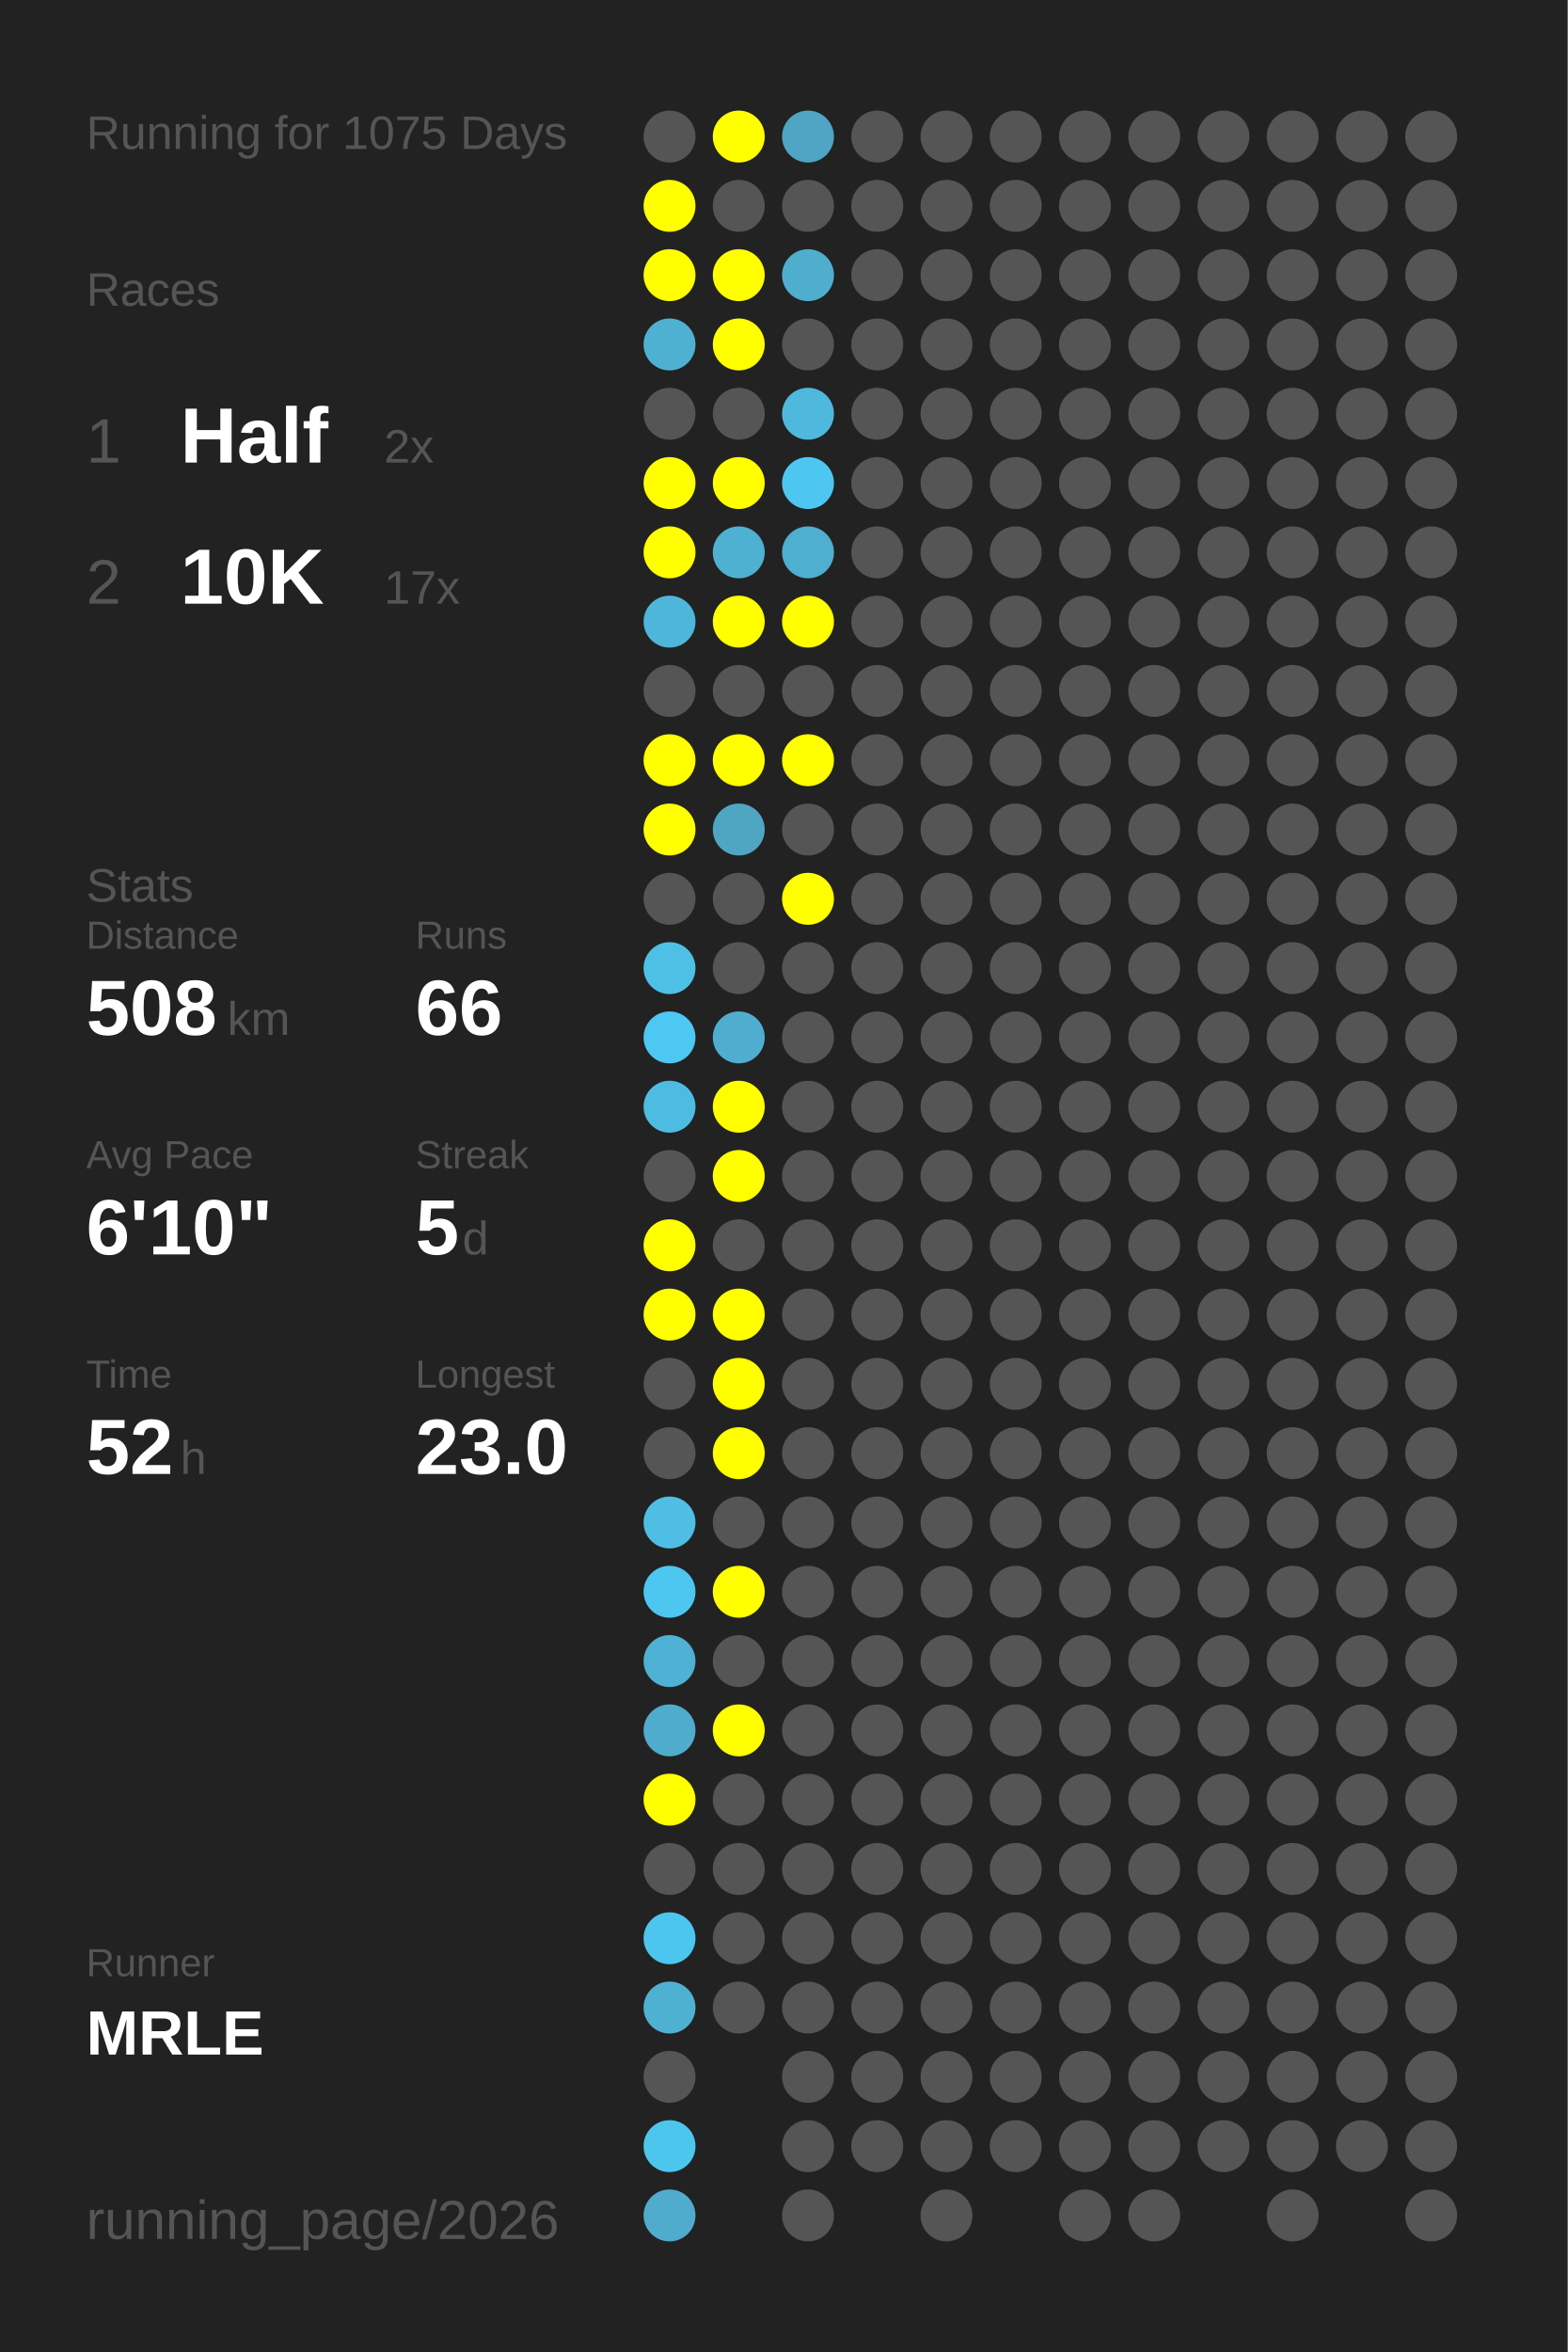
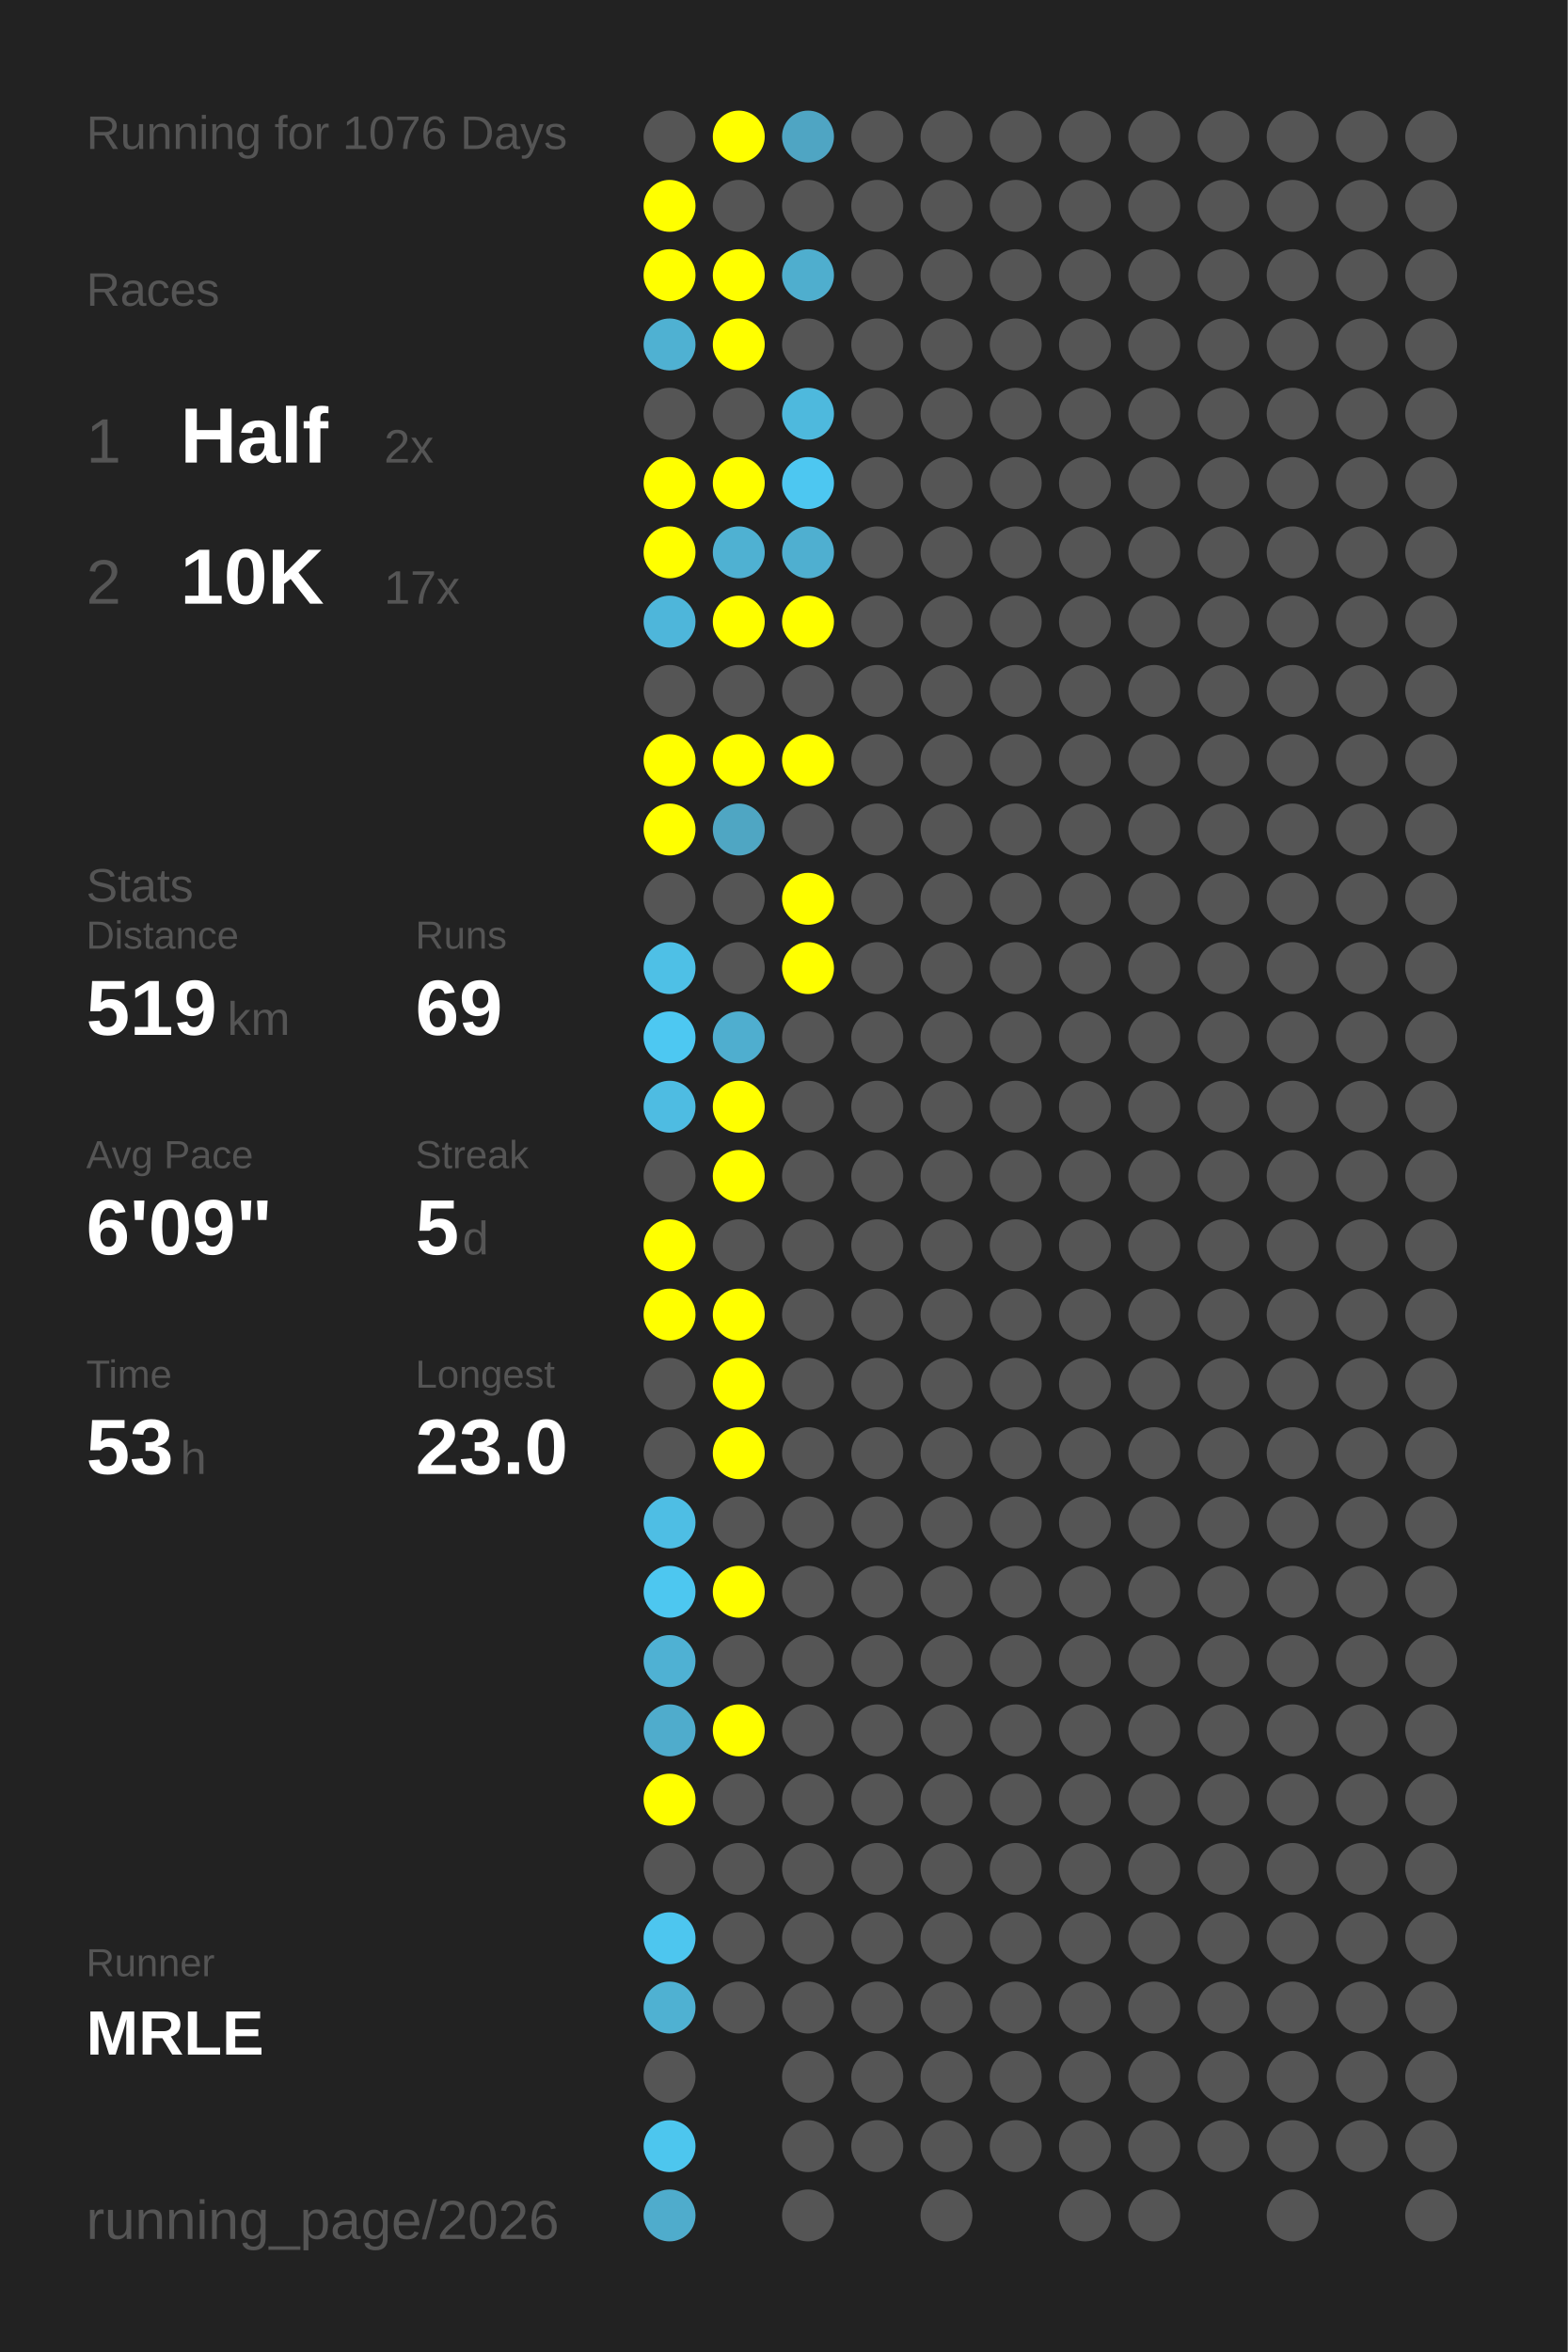
<svg xmlns="http://www.w3.org/2000/svg" baseProfile="full" height="300mm" version="1.1" viewBox="0,0,200,300" width="200mm">
  <defs />
  <rect fill="#222222" height="300" width="200" x="0" y="0" />
-   <text fill="#555555" style="font-size:6px; font-family:Arial;" x="11" y="19">Running for 1075 Days</text>
+   <text fill="#555555" style="font-size:6px; font-family:Arial;" x="11" y="19">Running for 1076 Days</text>
  <text fill="#555555" style="font-size:6px; font-family:Arial;" x="11" y="39">Races</text>
  <text fill="#555555" style="font-size:8px; font-family:Arial;" x="11" y="59">1</text>
  <text fill="#FFFFFF" style="font-size:10px; font-family:Arial; font-weight:bold;" x="23" y="59">Half</text>
  <text fill="#555555" style="font-size:6px; font-family:Arial;" x="49" y="59">2x</text>
  <text fill="#555555" style="font-size:8px; font-family:Arial;" x="11" y="77">2</text>
  <text fill="#FFFFFF" style="font-size:10px; font-family:Arial; font-weight:bold;" x="23" y="77">10K</text>
  <text fill="#555555" style="font-size:6px; font-family:Arial;" x="49" y="77">17x</text>
  <text fill="#555555" style="font-size:6px; font-family:Arial;" x="11" y="115">Stats</text>
  <text fill="#555555" style="font-size:5px; font-family:Arial;" x="11" y="121">Distance</text>
-   <text fill="#FFFFFF" style="font-size:10px; font-family:Arial; font-weight:bold;" x="11" y="132">508</text>
+   <text fill="#FFFFFF" style="font-size:10px; font-family:Arial; font-weight:bold;" x="11" y="132">519</text>
  <text fill="#555555" style="font-size:6px; font-family:Arial;" x="29" y="132">km</text>
  <text fill="#555555" style="font-size:5px; font-family:Arial;" x="53" y="121">Runs</text>
-   <text fill="#FFFFFF" style="font-size:10px; font-family:Arial; font-weight:bold;" x="53" y="132">66</text>
+   <text fill="#FFFFFF" style="font-size:10px; font-family:Arial; font-weight:bold;" x="53" y="132">69</text>
  <text fill="#555555" style="font-size:5px; font-family:Arial;" x="11" y="149">Avg Pace</text>
-   <text fill="#FFFFFF" style="font-size:10px; font-family:Arial; font-weight:bold;" x="11" y="160">6'10"</text>
+   <text fill="#FFFFFF" style="font-size:10px; font-family:Arial; font-weight:bold;" x="11" y="160">6'09"</text>
  <text fill="#555555" style="font-size:5px; font-family:Arial;" x="53" y="149">Streak</text>
  <text fill="#FFFFFF" style="font-size:10px; font-family:Arial; font-weight:bold;" x="53" y="160">5</text>
  <text fill="#555555" style="font-size:6px; font-family:Arial;" x="59" y="160">d</text>
  <text fill="#555555" style="font-size:5px; font-family:Arial;" x="11" y="177">Time</text>
-   <text fill="#FFFFFF" style="font-size:10px; font-family:Arial; font-weight:bold;" x="11" y="188">52</text>
+   <text fill="#FFFFFF" style="font-size:10px; font-family:Arial; font-weight:bold;" x="11" y="188">53</text>
  <text fill="#555555" style="font-size:6px; font-family:Arial;" x="23" y="188">h</text>
  <text fill="#555555" style="font-size:5px; font-family:Arial;" x="53" y="177">Longest</text>
  <text fill="#FFFFFF" style="font-size:10px; font-family:Arial; font-weight:bold;" x="53" y="188">23.0</text>
  <text fill="#555555" style="font-size:5px; font-family:Arial;" x="11" y="252.065">Runner</text>
  <text fill="#FFFFFF" style="font-size:8px; font-family:Arial; font-weight:bold;" x="11" y="262.065">MRLE</text>
  <text fill="#555555" style="font-size:7px; font-family:Arial;" x="11" y="285.581">running_page/2026</text>
  <circle cx="85.417" cy="17.419" fill="#555555" r="3.312" />
  <circle cx="85.417" cy="26.258" fill="#FFFF00" r="3.312" />
  <circle cx="85.417" cy="35.097" fill="#FFFF00" r="3.312" />
  <circle cx="85.417" cy="43.935" fill="#4fb1d2" r="3.312" />
  <circle cx="85.417" cy="52.774" fill="#555555" r="3.312" />
  <circle cx="85.417" cy="61.613" fill="#FFFF00" r="3.312" />
  <circle cx="85.417" cy="70.452" fill="#FFFF00" r="3.312" />
  <circle cx="85.417" cy="79.29" fill="#4eb6da" r="3.312" />
  <circle cx="85.417" cy="88.129" fill="#555555" r="3.312" />
  <circle cx="85.417" cy="96.968" fill="#FFFF00" r="3.312" />
  <circle cx="85.417" cy="105.806" fill="#FFFF00" r="3.312" />
  <circle cx="85.417" cy="114.645" fill="#555555" r="3.312" />
  <circle cx="85.417" cy="123.484" fill="#4ec0e6" r="3.312" />
  <circle cx="85.417" cy="132.323" fill="#4dc8f2" r="3.312" />
  <circle cx="85.417" cy="141.161" fill="#4ebce2" r="3.312" />
  <circle cx="85.417" cy="150" fill="#555555" r="3.312" />
  <circle cx="85.417" cy="158.839" fill="#FFFF00" r="3.312" />
  <circle cx="85.417" cy="167.677" fill="#FFFF00" r="3.312" />
  <circle cx="85.417" cy="176.516" fill="#555555" r="3.312" />
  <circle cx="85.417" cy="185.355" fill="#555555" r="3.312" />
  <circle cx="85.417" cy="194.194" fill="#4ebee4" r="3.312" />
  <circle cx="85.417" cy="203.032" fill="#4dc7f0" r="3.312" />
  <circle cx="85.417" cy="211.871" fill="#4fb1d3" r="3.312" />
  <circle cx="85.417" cy="220.71" fill="#4faccc" r="3.312" />
  <circle cx="85.417" cy="229.548" fill="#FFFF00" r="3.312" />
  <circle cx="85.417" cy="238.387" fill="#555555" r="3.312" />
  <circle cx="85.417" cy="247.226" fill="#4dc6ef" r="3.312" />
  <circle cx="85.417" cy="256.065" fill="#4fb1d2" r="3.312" />
  <circle cx="85.417" cy="264.903" fill="#555555" r="3.312" />
  <circle cx="85.417" cy="273.742" fill="#4dc6ee" r="3.312" />
  <circle cx="85.417" cy="282.581" fill="#4faccc" r="3.312" />
  <circle cx="94.25" cy="17.419" fill="#FFFF00" r="3.312" />
  <circle cx="94.25" cy="26.258" fill="#555555" r="3.312" />
  <circle cx="94.25" cy="35.097" fill="#FFFF00" r="3.312" />
  <circle cx="94.25" cy="43.935" fill="#FFFF00" r="3.312" />
  <circle cx="94.25" cy="52.774" fill="#555555" r="3.312" />
  <circle cx="94.25" cy="61.613" fill="#FFFF00" r="3.312" />
  <circle cx="94.25" cy="70.452" fill="#4fb1d2" r="3.312" />
  <circle cx="94.25" cy="79.29" fill="#FFFF00" r="3.312" />
  <circle cx="94.25" cy="88.129" fill="#555555" r="3.312" />
  <circle cx="94.25" cy="96.968" fill="#FFFF00" r="3.312" />
  <circle cx="94.25" cy="105.806" fill="#4fa6c3" r="3.312" />
  <circle cx="94.25" cy="114.645" fill="#555555" r="3.312" />
  <circle cx="94.25" cy="123.484" fill="#555555" r="3.312" />
  <circle cx="94.25" cy="132.323" fill="#4faecf" r="3.312" />
  <circle cx="94.25" cy="141.161" fill="#FFFF00" r="3.312" />
  <circle cx="94.25" cy="150" fill="#FFFF00" r="3.312" />
  <circle cx="94.25" cy="158.839" fill="#555555" r="3.312" />
  <circle cx="94.25" cy="167.677" fill="#FFFF00" r="3.312" />
  <circle cx="94.25" cy="176.516" fill="#FFFF00" r="3.312" />
  <circle cx="94.25" cy="185.355" fill="#FFFF00" r="3.312" />
  <circle cx="94.25" cy="194.194" fill="#555555" r="3.312" />
  <circle cx="94.25" cy="203.032" fill="#FFFF00" r="3.312" />
  <circle cx="94.25" cy="211.871" fill="#555555" r="3.312" />
  <circle cx="94.25" cy="220.71" fill="#FFFF00" r="3.312" />
  <circle cx="94.25" cy="229.548" fill="#555555" r="3.312" />
  <circle cx="94.25" cy="238.387" fill="#555555" r="3.312" />
  <circle cx="94.25" cy="247.226" fill="#555555" r="3.312" />
  <circle cx="94.25" cy="256.065" fill="#555555" r="3.312" />
  <circle cx="103.083" cy="17.419" fill="#4fa5c3" r="3.312" />
  <circle cx="103.083" cy="26.258" fill="#555555" r="3.312" />
  <circle cx="103.083" cy="35.097" fill="#4faece" r="3.312" />
  <circle cx="103.083" cy="43.935" fill="#555555" r="3.312" />
  <circle cx="103.083" cy="52.774" fill="#4eb9dd" r="3.312" />
  <circle cx="103.083" cy="61.613" fill="#4dc7f1" r="3.312" />
  <circle cx="103.083" cy="70.452" fill="#4fafd0" r="3.312" />
  <circle cx="103.083" cy="79.29" fill="#FFFF00" r="3.312" />
  <circle cx="103.083" cy="88.129" fill="#555555" r="3.312" />
  <circle cx="103.083" cy="96.968" fill="#FFFF00" r="3.312" />
  <circle cx="103.083" cy="105.806" fill="#555555" r="3.312" />
  <circle cx="103.083" cy="114.645" fill="#FFFF00" r="3.312" />
-   <circle cx="103.083" cy="123.484" fill="#555555" r="3.312" />
+   <circle cx="103.083" cy="123.484" fill="#FFFF00" r="3.312" />
  <circle cx="103.083" cy="132.323" fill="#555555" r="3.312" />
  <circle cx="103.083" cy="141.161" fill="#555555" r="3.312" />
  <circle cx="103.083" cy="150" fill="#555555" r="3.312" />
  <circle cx="103.083" cy="158.839" fill="#555555" r="3.312" />
  <circle cx="103.083" cy="167.677" fill="#555555" r="3.312" />
  <circle cx="103.083" cy="176.516" fill="#555555" r="3.312" />
  <circle cx="103.083" cy="185.355" fill="#555555" r="3.312" />
  <circle cx="103.083" cy="194.194" fill="#555555" r="3.312" />
  <circle cx="103.083" cy="203.032" fill="#555555" r="3.312" />
  <circle cx="103.083" cy="211.871" fill="#555555" r="3.312" />
  <circle cx="103.083" cy="220.71" fill="#555555" r="3.312" />
  <circle cx="103.083" cy="229.548" fill="#555555" r="3.312" />
  <circle cx="103.083" cy="238.387" fill="#555555" r="3.312" />
  <circle cx="103.083" cy="247.226" fill="#555555" r="3.312" />
  <circle cx="103.083" cy="256.065" fill="#555555" r="3.312" />
  <circle cx="103.083" cy="264.903" fill="#555555" r="3.312" />
  <circle cx="103.083" cy="273.742" fill="#555555" r="3.312" />
  <circle cx="103.083" cy="282.581" fill="#555555" r="3.312" />
  <circle cx="111.917" cy="17.419" fill="#555555" r="3.312" />
  <circle cx="111.917" cy="26.258" fill="#555555" r="3.312" />
  <circle cx="111.917" cy="35.097" fill="#555555" r="3.312" />
  <circle cx="111.917" cy="43.935" fill="#555555" r="3.312" />
  <circle cx="111.917" cy="52.774" fill="#555555" r="3.312" />
  <circle cx="111.917" cy="61.613" fill="#555555" r="3.312" />
  <circle cx="111.917" cy="70.452" fill="#555555" r="3.312" />
  <circle cx="111.917" cy="79.29" fill="#555555" r="3.312" />
  <circle cx="111.917" cy="88.129" fill="#555555" r="3.312" />
  <circle cx="111.917" cy="96.968" fill="#555555" r="3.312" />
  <circle cx="111.917" cy="105.806" fill="#555555" r="3.312" />
  <circle cx="111.917" cy="114.645" fill="#555555" r="3.312" />
  <circle cx="111.917" cy="123.484" fill="#555555" r="3.312" />
  <circle cx="111.917" cy="132.323" fill="#555555" r="3.312" />
  <circle cx="111.917" cy="141.161" fill="#555555" r="3.312" />
  <circle cx="111.917" cy="150" fill="#555555" r="3.312" />
  <circle cx="111.917" cy="158.839" fill="#555555" r="3.312" />
  <circle cx="111.917" cy="167.677" fill="#555555" r="3.312" />
  <circle cx="111.917" cy="176.516" fill="#555555" r="3.312" />
  <circle cx="111.917" cy="185.355" fill="#555555" r="3.312" />
  <circle cx="111.917" cy="194.194" fill="#555555" r="3.312" />
  <circle cx="111.917" cy="203.032" fill="#555555" r="3.312" />
  <circle cx="111.917" cy="211.871" fill="#555555" r="3.312" />
  <circle cx="111.917" cy="220.71" fill="#555555" r="3.312" />
  <circle cx="111.917" cy="229.548" fill="#555555" r="3.312" />
  <circle cx="111.917" cy="238.387" fill="#555555" r="3.312" />
  <circle cx="111.917" cy="247.226" fill="#555555" r="3.312" />
  <circle cx="111.917" cy="256.065" fill="#555555" r="3.312" />
  <circle cx="111.917" cy="264.903" fill="#555555" r="3.312" />
  <circle cx="111.917" cy="273.742" fill="#555555" r="3.312" />
  <circle cx="120.75" cy="17.419" fill="#555555" r="3.312" />
  <circle cx="120.75" cy="26.258" fill="#555555" r="3.312" />
  <circle cx="120.75" cy="35.097" fill="#555555" r="3.312" />
  <circle cx="120.75" cy="43.935" fill="#555555" r="3.312" />
  <circle cx="120.75" cy="52.774" fill="#555555" r="3.312" />
  <circle cx="120.75" cy="61.613" fill="#555555" r="3.312" />
  <circle cx="120.75" cy="70.452" fill="#555555" r="3.312" />
  <circle cx="120.75" cy="79.29" fill="#555555" r="3.312" />
  <circle cx="120.75" cy="88.129" fill="#555555" r="3.312" />
  <circle cx="120.75" cy="96.968" fill="#555555" r="3.312" />
  <circle cx="120.75" cy="105.806" fill="#555555" r="3.312" />
  <circle cx="120.75" cy="114.645" fill="#555555" r="3.312" />
  <circle cx="120.75" cy="123.484" fill="#555555" r="3.312" />
  <circle cx="120.75" cy="132.323" fill="#555555" r="3.312" />
  <circle cx="120.75" cy="141.161" fill="#555555" r="3.312" />
  <circle cx="120.75" cy="150" fill="#555555" r="3.312" />
  <circle cx="120.75" cy="158.839" fill="#555555" r="3.312" />
  <circle cx="120.75" cy="167.677" fill="#555555" r="3.312" />
  <circle cx="120.75" cy="176.516" fill="#555555" r="3.312" />
  <circle cx="120.75" cy="185.355" fill="#555555" r="3.312" />
  <circle cx="120.75" cy="194.194" fill="#555555" r="3.312" />
  <circle cx="120.75" cy="203.032" fill="#555555" r="3.312" />
  <circle cx="120.75" cy="211.871" fill="#555555" r="3.312" />
  <circle cx="120.75" cy="220.71" fill="#555555" r="3.312" />
  <circle cx="120.75" cy="229.548" fill="#555555" r="3.312" />
  <circle cx="120.75" cy="238.387" fill="#555555" r="3.312" />
  <circle cx="120.75" cy="247.226" fill="#555555" r="3.312" />
  <circle cx="120.75" cy="256.065" fill="#555555" r="3.312" />
  <circle cx="120.75" cy="264.903" fill="#555555" r="3.312" />
  <circle cx="120.75" cy="273.742" fill="#555555" r="3.312" />
  <circle cx="120.75" cy="282.581" fill="#555555" r="3.312" />
  <circle cx="129.583" cy="17.419" fill="#555555" r="3.312" />
  <circle cx="129.583" cy="26.258" fill="#555555" r="3.312" />
  <circle cx="129.583" cy="35.097" fill="#555555" r="3.312" />
  <circle cx="129.583" cy="43.935" fill="#555555" r="3.312" />
  <circle cx="129.583" cy="52.774" fill="#555555" r="3.312" />
  <circle cx="129.583" cy="61.613" fill="#555555" r="3.312" />
  <circle cx="129.583" cy="70.452" fill="#555555" r="3.312" />
  <circle cx="129.583" cy="79.29" fill="#555555" r="3.312" />
  <circle cx="129.583" cy="88.129" fill="#555555" r="3.312" />
  <circle cx="129.583" cy="96.968" fill="#555555" r="3.312" />
  <circle cx="129.583" cy="105.806" fill="#555555" r="3.312" />
  <circle cx="129.583" cy="114.645" fill="#555555" r="3.312" />
  <circle cx="129.583" cy="123.484" fill="#555555" r="3.312" />
  <circle cx="129.583" cy="132.323" fill="#555555" r="3.312" />
  <circle cx="129.583" cy="141.161" fill="#555555" r="3.312" />
  <circle cx="129.583" cy="150" fill="#555555" r="3.312" />
  <circle cx="129.583" cy="158.839" fill="#555555" r="3.312" />
  <circle cx="129.583" cy="167.677" fill="#555555" r="3.312" />
  <circle cx="129.583" cy="176.516" fill="#555555" r="3.312" />
  <circle cx="129.583" cy="185.355" fill="#555555" r="3.312" />
  <circle cx="129.583" cy="194.194" fill="#555555" r="3.312" />
  <circle cx="129.583" cy="203.032" fill="#555555" r="3.312" />
  <circle cx="129.583" cy="211.871" fill="#555555" r="3.312" />
  <circle cx="129.583" cy="220.71" fill="#555555" r="3.312" />
  <circle cx="129.583" cy="229.548" fill="#555555" r="3.312" />
  <circle cx="129.583" cy="238.387" fill="#555555" r="3.312" />
  <circle cx="129.583" cy="247.226" fill="#555555" r="3.312" />
  <circle cx="129.583" cy="256.065" fill="#555555" r="3.312" />
  <circle cx="129.583" cy="264.903" fill="#555555" r="3.312" />
  <circle cx="129.583" cy="273.742" fill="#555555" r="3.312" />
  <circle cx="138.417" cy="17.419" fill="#555555" r="3.312" />
  <circle cx="138.417" cy="26.258" fill="#555555" r="3.312" />
  <circle cx="138.417" cy="35.097" fill="#555555" r="3.312" />
  <circle cx="138.417" cy="43.935" fill="#555555" r="3.312" />
  <circle cx="138.417" cy="52.774" fill="#555555" r="3.312" />
  <circle cx="138.417" cy="61.613" fill="#555555" r="3.312" />
  <circle cx="138.417" cy="70.452" fill="#555555" r="3.312" />
  <circle cx="138.417" cy="79.29" fill="#555555" r="3.312" />
  <circle cx="138.417" cy="88.129" fill="#555555" r="3.312" />
  <circle cx="138.417" cy="96.968" fill="#555555" r="3.312" />
  <circle cx="138.417" cy="105.806" fill="#555555" r="3.312" />
  <circle cx="138.417" cy="114.645" fill="#555555" r="3.312" />
  <circle cx="138.417" cy="123.484" fill="#555555" r="3.312" />
  <circle cx="138.417" cy="132.323" fill="#555555" r="3.312" />
  <circle cx="138.417" cy="141.161" fill="#555555" r="3.312" />
  <circle cx="138.417" cy="150" fill="#555555" r="3.312" />
  <circle cx="138.417" cy="158.839" fill="#555555" r="3.312" />
  <circle cx="138.417" cy="167.677" fill="#555555" r="3.312" />
  <circle cx="138.417" cy="176.516" fill="#555555" r="3.312" />
  <circle cx="138.417" cy="185.355" fill="#555555" r="3.312" />
  <circle cx="138.417" cy="194.194" fill="#555555" r="3.312" />
  <circle cx="138.417" cy="203.032" fill="#555555" r="3.312" />
  <circle cx="138.417" cy="211.871" fill="#555555" r="3.312" />
  <circle cx="138.417" cy="220.71" fill="#555555" r="3.312" />
  <circle cx="138.417" cy="229.548" fill="#555555" r="3.312" />
  <circle cx="138.417" cy="238.387" fill="#555555" r="3.312" />
  <circle cx="138.417" cy="247.226" fill="#555555" r="3.312" />
  <circle cx="138.417" cy="256.065" fill="#555555" r="3.312" />
  <circle cx="138.417" cy="264.903" fill="#555555" r="3.312" />
  <circle cx="138.417" cy="273.742" fill="#555555" r="3.312" />
  <circle cx="138.417" cy="282.581" fill="#555555" r="3.312" />
  <circle cx="147.25" cy="17.419" fill="#555555" r="3.312" />
  <circle cx="147.25" cy="26.258" fill="#555555" r="3.312" />
  <circle cx="147.25" cy="35.097" fill="#555555" r="3.312" />
  <circle cx="147.25" cy="43.935" fill="#555555" r="3.312" />
  <circle cx="147.25" cy="52.774" fill="#555555" r="3.312" />
  <circle cx="147.25" cy="61.613" fill="#555555" r="3.312" />
  <circle cx="147.25" cy="70.452" fill="#555555" r="3.312" />
  <circle cx="147.25" cy="79.29" fill="#555555" r="3.312" />
  <circle cx="147.25" cy="88.129" fill="#555555" r="3.312" />
  <circle cx="147.25" cy="96.968" fill="#555555" r="3.312" />
  <circle cx="147.25" cy="105.806" fill="#555555" r="3.312" />
  <circle cx="147.25" cy="114.645" fill="#555555" r="3.312" />
  <circle cx="147.25" cy="123.484" fill="#555555" r="3.312" />
  <circle cx="147.25" cy="132.323" fill="#555555" r="3.312" />
  <circle cx="147.25" cy="141.161" fill="#555555" r="3.312" />
  <circle cx="147.25" cy="150" fill="#555555" r="3.312" />
  <circle cx="147.25" cy="158.839" fill="#555555" r="3.312" />
  <circle cx="147.25" cy="167.677" fill="#555555" r="3.312" />
  <circle cx="147.25" cy="176.516" fill="#555555" r="3.312" />
  <circle cx="147.25" cy="185.355" fill="#555555" r="3.312" />
  <circle cx="147.25" cy="194.194" fill="#555555" r="3.312" />
  <circle cx="147.25" cy="203.032" fill="#555555" r="3.312" />
  <circle cx="147.25" cy="211.871" fill="#555555" r="3.312" />
  <circle cx="147.25" cy="220.71" fill="#555555" r="3.312" />
  <circle cx="147.25" cy="229.548" fill="#555555" r="3.312" />
  <circle cx="147.25" cy="238.387" fill="#555555" r="3.312" />
  <circle cx="147.25" cy="247.226" fill="#555555" r="3.312" />
  <circle cx="147.25" cy="256.065" fill="#555555" r="3.312" />
  <circle cx="147.25" cy="264.903" fill="#555555" r="3.312" />
  <circle cx="147.25" cy="273.742" fill="#555555" r="3.312" />
  <circle cx="147.25" cy="282.581" fill="#555555" r="3.312" />
  <circle cx="156.083" cy="17.419" fill="#555555" r="3.312" />
  <circle cx="156.083" cy="26.258" fill="#555555" r="3.312" />
  <circle cx="156.083" cy="35.097" fill="#555555" r="3.312" />
  <circle cx="156.083" cy="43.935" fill="#555555" r="3.312" />
  <circle cx="156.083" cy="52.774" fill="#555555" r="3.312" />
  <circle cx="156.083" cy="61.613" fill="#555555" r="3.312" />
  <circle cx="156.083" cy="70.452" fill="#555555" r="3.312" />
  <circle cx="156.083" cy="79.29" fill="#555555" r="3.312" />
  <circle cx="156.083" cy="88.129" fill="#555555" r="3.312" />
  <circle cx="156.083" cy="96.968" fill="#555555" r="3.312" />
  <circle cx="156.083" cy="105.806" fill="#555555" r="3.312" />
  <circle cx="156.083" cy="114.645" fill="#555555" r="3.312" />
  <circle cx="156.083" cy="123.484" fill="#555555" r="3.312" />
  <circle cx="156.083" cy="132.323" fill="#555555" r="3.312" />
  <circle cx="156.083" cy="141.161" fill="#555555" r="3.312" />
  <circle cx="156.083" cy="150" fill="#555555" r="3.312" />
  <circle cx="156.083" cy="158.839" fill="#555555" r="3.312" />
  <circle cx="156.083" cy="167.677" fill="#555555" r="3.312" />
  <circle cx="156.083" cy="176.516" fill="#555555" r="3.312" />
  <circle cx="156.083" cy="185.355" fill="#555555" r="3.312" />
  <circle cx="156.083" cy="194.194" fill="#555555" r="3.312" />
  <circle cx="156.083" cy="203.032" fill="#555555" r="3.312" />
  <circle cx="156.083" cy="211.871" fill="#555555" r="3.312" />
  <circle cx="156.083" cy="220.71" fill="#555555" r="3.312" />
  <circle cx="156.083" cy="229.548" fill="#555555" r="3.312" />
  <circle cx="156.083" cy="238.387" fill="#555555" r="3.312" />
  <circle cx="156.083" cy="247.226" fill="#555555" r="3.312" />
  <circle cx="156.083" cy="256.065" fill="#555555" r="3.312" />
  <circle cx="156.083" cy="264.903" fill="#555555" r="3.312" />
  <circle cx="156.083" cy="273.742" fill="#555555" r="3.312" />
  <circle cx="164.917" cy="17.419" fill="#555555" r="3.312" />
  <circle cx="164.917" cy="26.258" fill="#555555" r="3.312" />
  <circle cx="164.917" cy="35.097" fill="#555555" r="3.312" />
  <circle cx="164.917" cy="43.935" fill="#555555" r="3.312" />
  <circle cx="164.917" cy="52.774" fill="#555555" r="3.312" />
  <circle cx="164.917" cy="61.613" fill="#555555" r="3.312" />
  <circle cx="164.917" cy="70.452" fill="#555555" r="3.312" />
  <circle cx="164.917" cy="79.29" fill="#555555" r="3.312" />
  <circle cx="164.917" cy="88.129" fill="#555555" r="3.312" />
  <circle cx="164.917" cy="96.968" fill="#555555" r="3.312" />
  <circle cx="164.917" cy="105.806" fill="#555555" r="3.312" />
  <circle cx="164.917" cy="114.645" fill="#555555" r="3.312" />
  <circle cx="164.917" cy="123.484" fill="#555555" r="3.312" />
  <circle cx="164.917" cy="132.323" fill="#555555" r="3.312" />
  <circle cx="164.917" cy="141.161" fill="#555555" r="3.312" />
  <circle cx="164.917" cy="150" fill="#555555" r="3.312" />
  <circle cx="164.917" cy="158.839" fill="#555555" r="3.312" />
  <circle cx="164.917" cy="167.677" fill="#555555" r="3.312" />
  <circle cx="164.917" cy="176.516" fill="#555555" r="3.312" />
  <circle cx="164.917" cy="185.355" fill="#555555" r="3.312" />
  <circle cx="164.917" cy="194.194" fill="#555555" r="3.312" />
  <circle cx="164.917" cy="203.032" fill="#555555" r="3.312" />
  <circle cx="164.917" cy="211.871" fill="#555555" r="3.312" />
  <circle cx="164.917" cy="220.71" fill="#555555" r="3.312" />
  <circle cx="164.917" cy="229.548" fill="#555555" r="3.312" />
  <circle cx="164.917" cy="238.387" fill="#555555" r="3.312" />
  <circle cx="164.917" cy="247.226" fill="#555555" r="3.312" />
  <circle cx="164.917" cy="256.065" fill="#555555" r="3.312" />
  <circle cx="164.917" cy="264.903" fill="#555555" r="3.312" />
  <circle cx="164.917" cy="273.742" fill="#555555" r="3.312" />
  <circle cx="164.917" cy="282.581" fill="#555555" r="3.312" />
  <circle cx="173.75" cy="17.419" fill="#555555" r="3.312" />
  <circle cx="173.75" cy="26.258" fill="#555555" r="3.312" />
  <circle cx="173.75" cy="35.097" fill="#555555" r="3.312" />
  <circle cx="173.75" cy="43.935" fill="#555555" r="3.312" />
  <circle cx="173.75" cy="52.774" fill="#555555" r="3.312" />
  <circle cx="173.75" cy="61.613" fill="#555555" r="3.312" />
  <circle cx="173.75" cy="70.452" fill="#555555" r="3.312" />
  <circle cx="173.75" cy="79.29" fill="#555555" r="3.312" />
  <circle cx="173.75" cy="88.129" fill="#555555" r="3.312" />
  <circle cx="173.75" cy="96.968" fill="#555555" r="3.312" />
  <circle cx="173.75" cy="105.806" fill="#555555" r="3.312" />
  <circle cx="173.75" cy="114.645" fill="#555555" r="3.312" />
  <circle cx="173.75" cy="123.484" fill="#555555" r="3.312" />
  <circle cx="173.75" cy="132.323" fill="#555555" r="3.312" />
  <circle cx="173.75" cy="141.161" fill="#555555" r="3.312" />
  <circle cx="173.75" cy="150" fill="#555555" r="3.312" />
  <circle cx="173.75" cy="158.839" fill="#555555" r="3.312" />
  <circle cx="173.75" cy="167.677" fill="#555555" r="3.312" />
  <circle cx="173.75" cy="176.516" fill="#555555" r="3.312" />
  <circle cx="173.75" cy="185.355" fill="#555555" r="3.312" />
  <circle cx="173.75" cy="194.194" fill="#555555" r="3.312" />
  <circle cx="173.75" cy="203.032" fill="#555555" r="3.312" />
  <circle cx="173.75" cy="211.871" fill="#555555" r="3.312" />
  <circle cx="173.75" cy="220.71" fill="#555555" r="3.312" />
  <circle cx="173.75" cy="229.548" fill="#555555" r="3.312" />
  <circle cx="173.75" cy="238.387" fill="#555555" r="3.312" />
  <circle cx="173.75" cy="247.226" fill="#555555" r="3.312" />
  <circle cx="173.75" cy="256.065" fill="#555555" r="3.312" />
  <circle cx="173.75" cy="264.903" fill="#555555" r="3.312" />
  <circle cx="173.75" cy="273.742" fill="#555555" r="3.312" />
  <circle cx="182.583" cy="17.419" fill="#555555" r="3.312" />
  <circle cx="182.583" cy="26.258" fill="#555555" r="3.312" />
  <circle cx="182.583" cy="35.097" fill="#555555" r="3.312" />
  <circle cx="182.583" cy="43.935" fill="#555555" r="3.312" />
  <circle cx="182.583" cy="52.774" fill="#555555" r="3.312" />
  <circle cx="182.583" cy="61.613" fill="#555555" r="3.312" />
  <circle cx="182.583" cy="70.452" fill="#555555" r="3.312" />
  <circle cx="182.583" cy="79.29" fill="#555555" r="3.312" />
  <circle cx="182.583" cy="88.129" fill="#555555" r="3.312" />
  <circle cx="182.583" cy="96.968" fill="#555555" r="3.312" />
  <circle cx="182.583" cy="105.806" fill="#555555" r="3.312" />
  <circle cx="182.583" cy="114.645" fill="#555555" r="3.312" />
  <circle cx="182.583" cy="123.484" fill="#555555" r="3.312" />
  <circle cx="182.583" cy="132.323" fill="#555555" r="3.312" />
  <circle cx="182.583" cy="141.161" fill="#555555" r="3.312" />
  <circle cx="182.583" cy="150" fill="#555555" r="3.312" />
  <circle cx="182.583" cy="158.839" fill="#555555" r="3.312" />
  <circle cx="182.583" cy="167.677" fill="#555555" r="3.312" />
  <circle cx="182.583" cy="176.516" fill="#555555" r="3.312" />
  <circle cx="182.583" cy="185.355" fill="#555555" r="3.312" />
  <circle cx="182.583" cy="194.194" fill="#555555" r="3.312" />
  <circle cx="182.583" cy="203.032" fill="#555555" r="3.312" />
  <circle cx="182.583" cy="211.871" fill="#555555" r="3.312" />
  <circle cx="182.583" cy="220.71" fill="#555555" r="3.312" />
  <circle cx="182.583" cy="229.548" fill="#555555" r="3.312" />
  <circle cx="182.583" cy="238.387" fill="#555555" r="3.312" />
  <circle cx="182.583" cy="247.226" fill="#555555" r="3.312" />
  <circle cx="182.583" cy="256.065" fill="#555555" r="3.312" />
  <circle cx="182.583" cy="264.903" fill="#555555" r="3.312" />
  <circle cx="182.583" cy="273.742" fill="#555555" r="3.312" />
  <circle cx="182.583" cy="282.581" fill="#555555" r="3.312" />
</svg>
